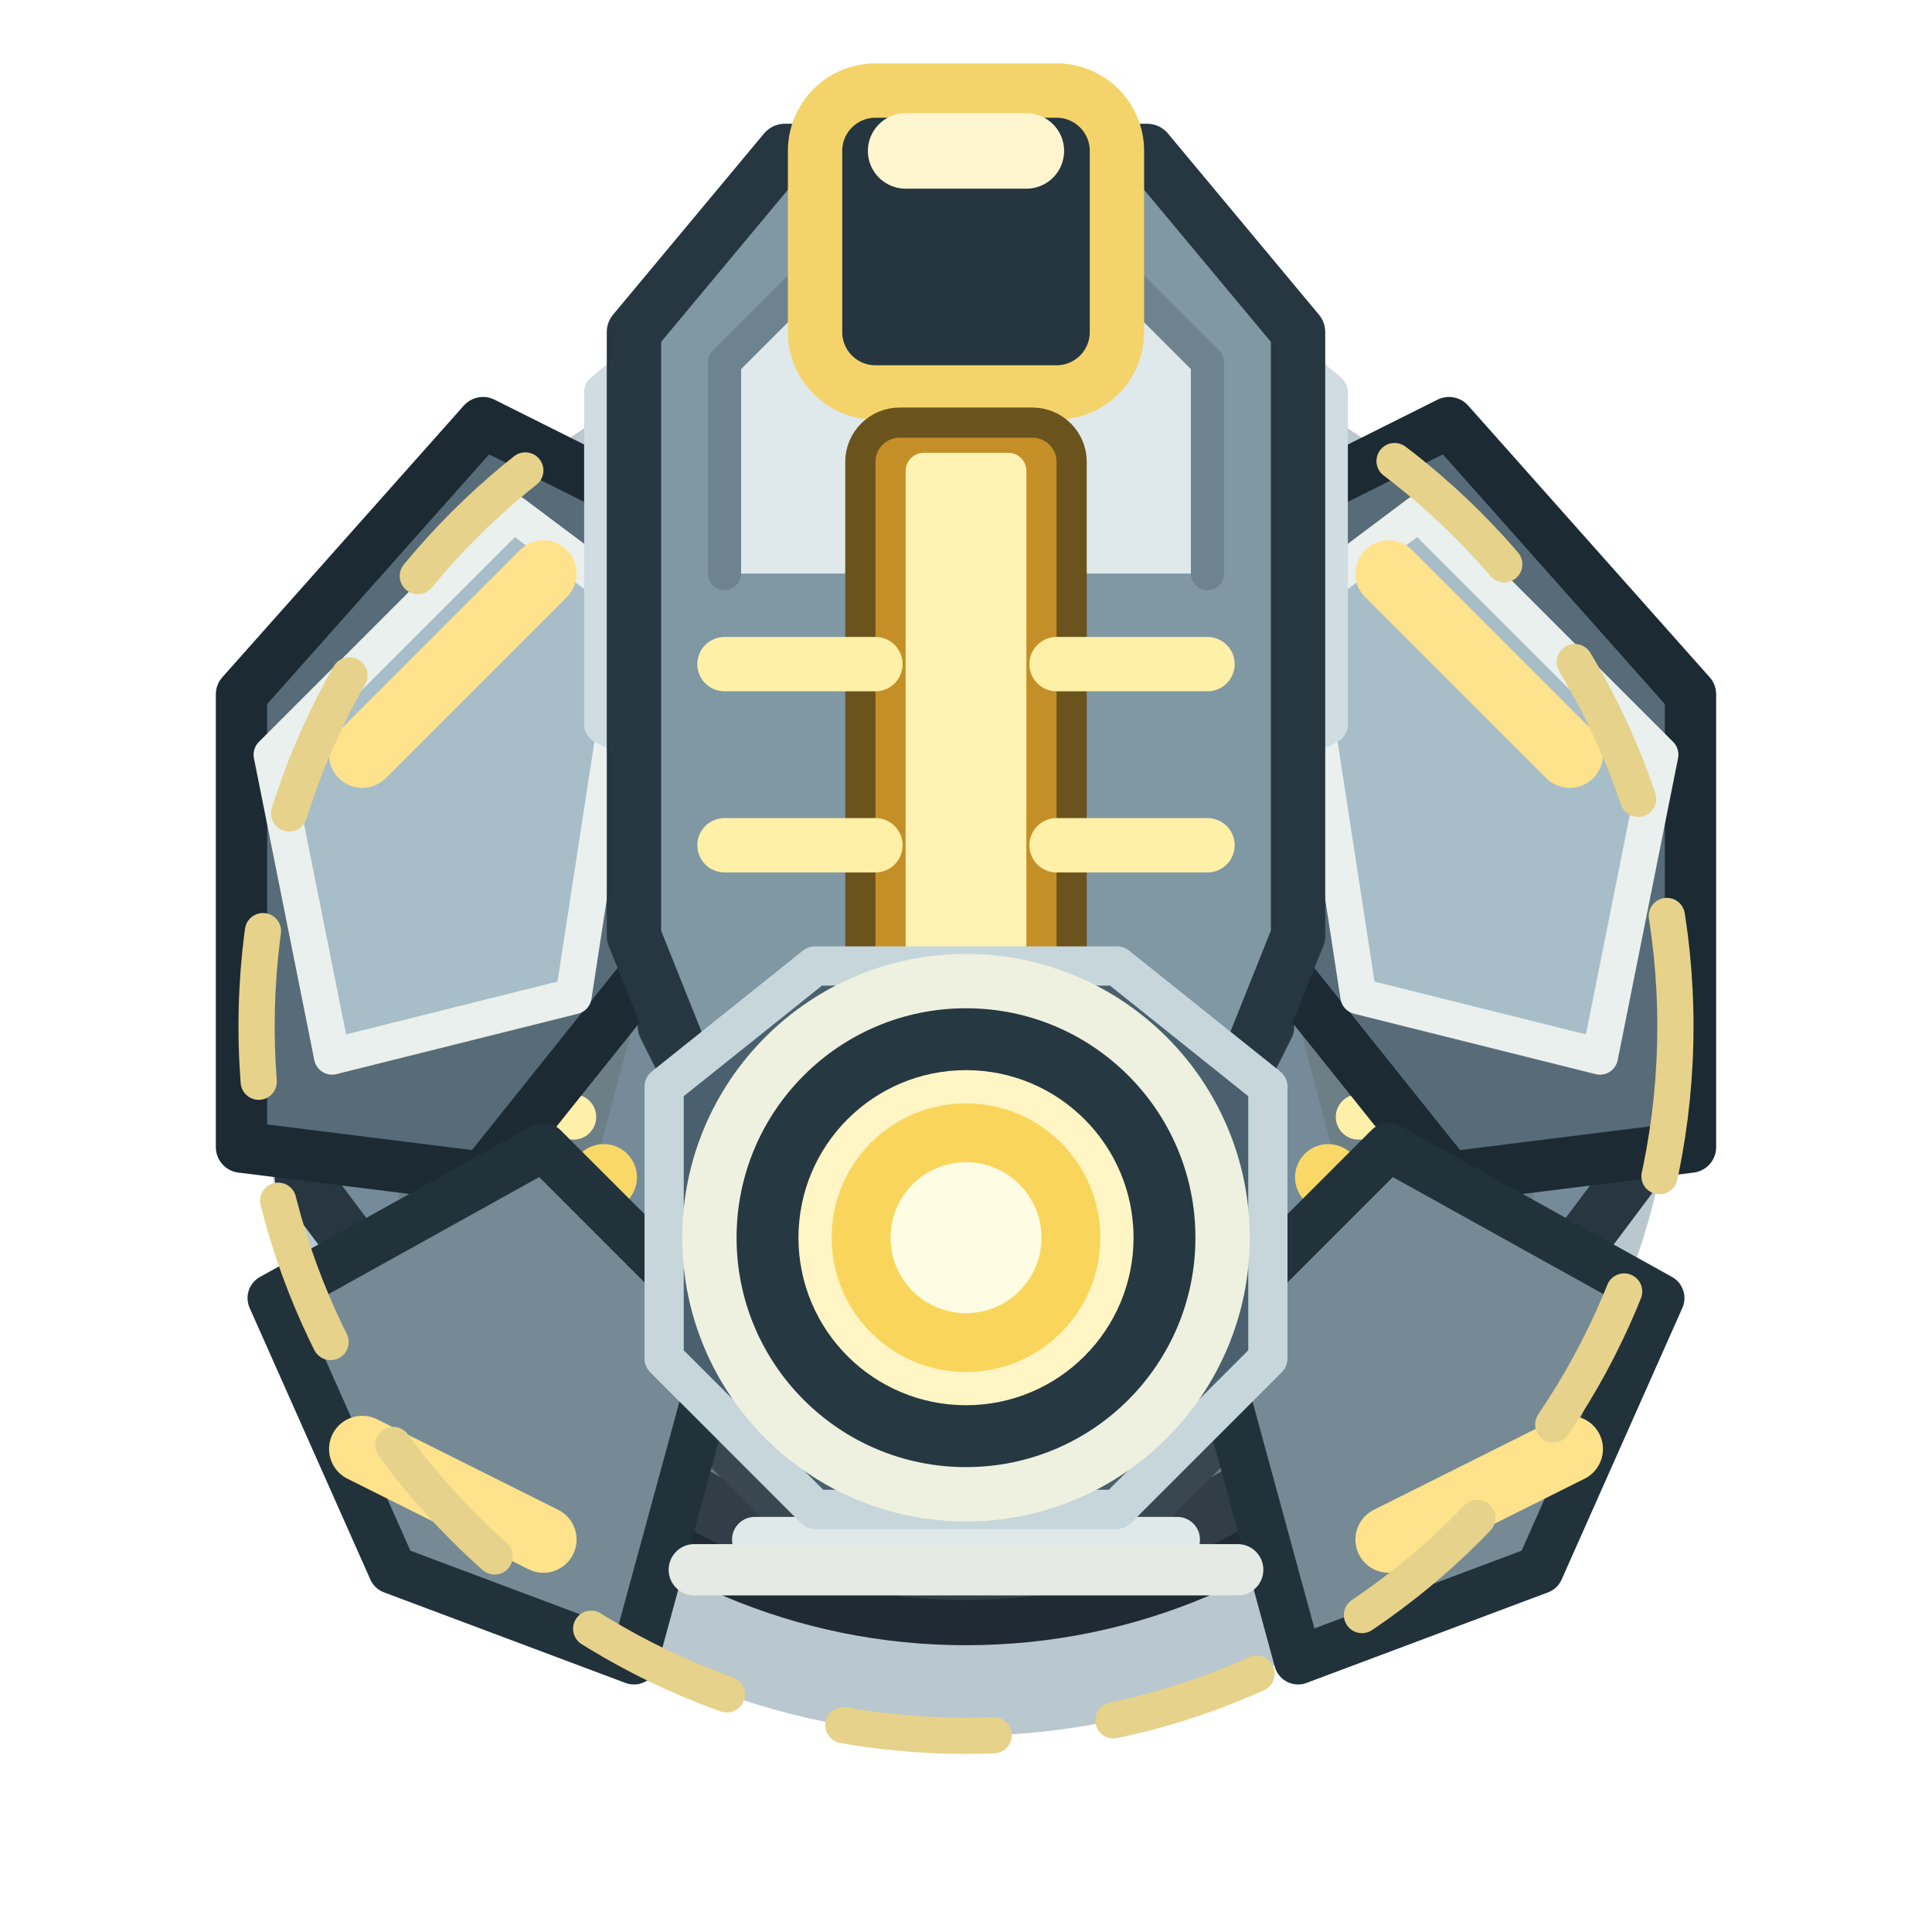
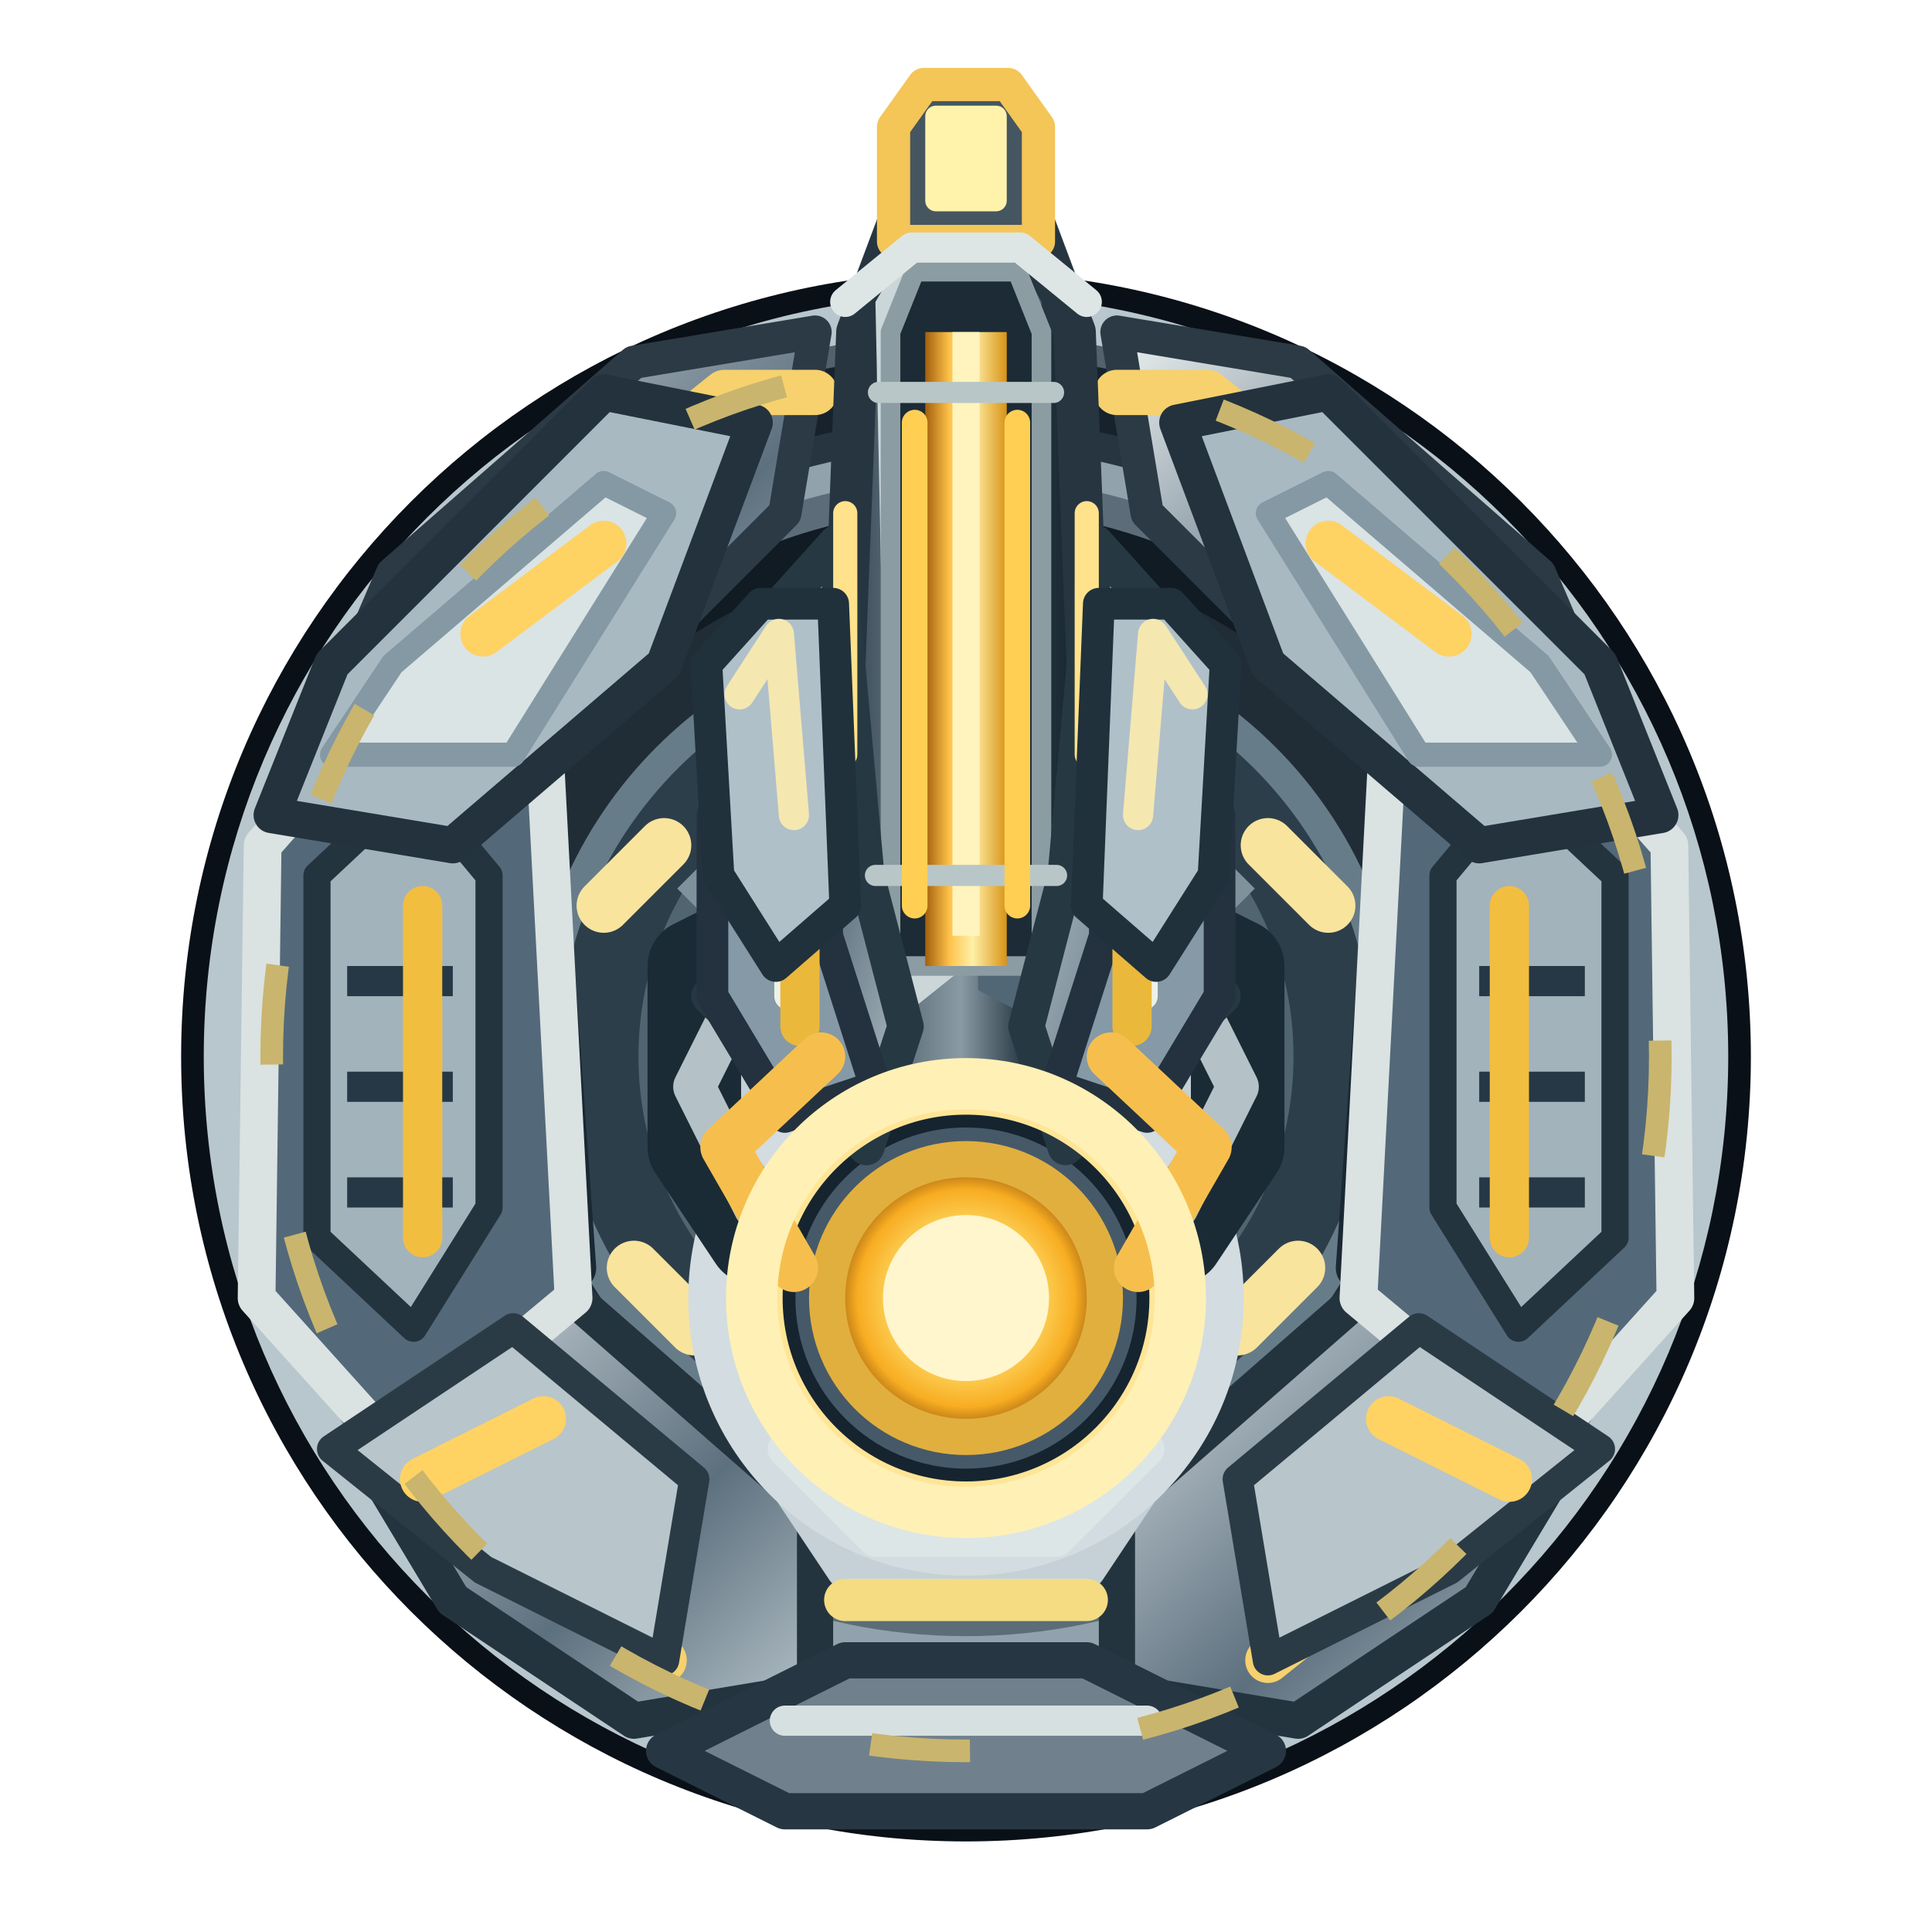
<svg xmlns="http://www.w3.org/2000/svg" width="64" height="64" viewBox="0 0 64 64">
-   <circle cx="32" cy="34" r="22" fill="#202a34" stroke="#b9c7ce" stroke-width="3" />
-   <circle cx="32" cy="34" r="18" fill="#667580" stroke="#313e48" stroke-width="2" />
-   <path d="M14 27l6-6 7 6-3 12-6 6-5-8z M50 27l-6-6-7 6 3 12 6 6 5-8z" fill="#93a1ac" stroke="#3c4954" stroke-width="1.5" />
-   <path d="M15 31l5-5 3 4-2 7-5 3z M49 31l-5-5-3 4 2 7 5 3z" fill="#d2dce0" />
-   <path d="M18 42l8 8h12l8-8-5-5H23z" fill="#8796a1" stroke="#394750" stroke-width="1.5" />
-   <path d="M26 48h12l3-4H23z" fill="#d8e1e4" />
-   <path d="M23 35V12L29 5h6l6 7v23l-9 8z" fill="#c4d0d6" stroke="#35424c" stroke-width="2" stroke-linejoin="round" />
-   <path d="M26 13l5-6v29l-5-4z" fill="#ecf1f2" />
-   <path d="M37 10l2 4v18l-6 4V7z" fill="#788a97" />
-   <path d="M29 13V7h6v6z" fill="#f5d95b" stroke="#6c601f" stroke-width="1" />
-   <path d="M30 4h4l2 5h-8z" fill="#fff1a1" stroke="#d8a928" stroke-width="1" />
-   <rect x="29.5" y="14" width="5" height="17" rx="1" fill="#e1aa22" />
-   <rect x="30.5" y="15" width="3" height="14" rx="0.5" fill="#fff2a3" />
-   <path d="M23 20h4v3h-4z M37 20h4v3h-4z M25 35l7 5 7-5" fill="#f1c843" stroke="#70571e" stroke-width="1" />
-   <circle cx="32" cy="41" r="5" fill="#37444f" stroke="#d2dde1" stroke-width="1.5" />
-   <circle cx="32" cy="41" r="2.7" fill="#f1cd49" />
-   <circle cx="32" cy="41" r="1.2" fill="#fff5bd" />
-   <path d="M13 33h5M46 33h5" stroke="#ffda57" stroke-width="2" stroke-linecap="round" />
-   <g stroke-linejoin="round" stroke-linecap="round">
-     <path d="M11 25L19 17L26 22L24 40L16 47L10 39z M53 25L45 17L38 22L40 40L48 47L54 39z" fill="#758b99" stroke="#273640" stroke-width="1.8" />
-     <path d="M13 26l6-5 4 3-4 15-5 4z M51 26l-6-5-4 3 4 15 5 4z" fill="#dbe5e6" stroke="#6c7e86" stroke-width="1.2" />
-     <path d="M15 26l5-3M49 26l-5-3M15 43l5-4M49 43l-5-4" stroke="#f9d868" stroke-width="2.2" />
-     <path d="M12 33h7M45 33h7M12 37h7M45 37h7" stroke="#fff0a9" stroke-width="1.5" />
-     <path d="M21 17l7-7h8l7 7-3 7H24z" fill="#627984" stroke="#263742" stroke-width="1.5" />
-     <path d="M23 15l7-5h4l7 5" fill="none" stroke="#eed577" stroke-width="1.8" />
-     <path d="M22 34V12L28 5H36L42 12V34L39 40H25z" fill="#7b919e" stroke="#293942" stroke-width="1.75" />
-     <path d="M25 17V11l5-5h4l5 5v6" fill="#dde8e9" stroke="#899fa7" stroke-width="1.1" />
-     <rect x="28" y="4" width="8" height="10" rx="2" fill="#2f404b" stroke="#ffdf70" stroke-width="1.8" />
-     <path d="M30 6h4" stroke="#fff6ca" stroke-width="2.8" />
-     <rect x="29" y="15" width="6" height="19" rx="1.3" fill="#e8b83c" stroke="#705a21" stroke-width=".9" />
-     <rect x="30" y="16" width="4" height="17" rx=".8" fill="#fff2b2" />
-     <path d="M23 22h6M35 22h6M23 27h6M35 27h6" stroke="#f2d67e" stroke-width="1.7" />
-     <circle cx="32" cy="41" r="8" fill="#334653" stroke="#d7e0e1" stroke-width="1.8" />
-     <circle cx="32" cy="41" r="4.5" fill="#f1c84b" stroke="#fff2aa" stroke-width="1.1" />
-     <circle cx="32" cy="41" r="2" fill="#fffbe3" />
-     <path d="M25 51h14" stroke="#dfe9e9" stroke-width="1.5" />
+   <defs>
+     <linearGradient id="silver" x1="0" y1="0" x2="1" y2="1">
+       <stop offset="0" stop-color="#edf2f1" />
+       <stop offset=".28" stop-color="#9eabb4" />
+       <stop offset=".6" stop-color="#5d707e" />
+       <stop offset="1" stop-color="#b8c5cb" />
+     </linearGradient>
+     <linearGradient id="edge" x1="0" y1="0" x2="1" y2="1">
+       <stop offset="0" stop-color="#d8e1e5" />
+       <stop offset=".52" stop-color="#82939e" />
+       <stop offset="1" stop-color="#485c69" />
+     </linearGradient>
+     <linearGradient id="darkRail" x1="0" y1="0" x2="1" y2="0">
+       <stop offset="0" stop-color="#2d3d4a" />
+       <stop offset=".48" stop-color="#899aa4" />
+       <stop offset=".72" stop-color="#273743" />
+       <stop offset="1" stop-color="#111f29" />
+     </linearGradient>
+     <linearGradient id="amber" x1="0" y1="0" x2="1" y2="0">
+       <stop offset="0" stop-color="#a45f0b" />
+       <stop offset=".3" stop-color="#ffc34b" />
+       <stop offset=".58" stop-color="#fff0a8" />
+       <stop offset="1" stop-color="#d89316" />
+     </linearGradient>
+     <radialGradient id="reactor">
+       <stop offset="0" stop-color="#fff7cc" />
+       <stop offset=".42" stop-color="#ffe373" />
+       <stop offset=".78" stop-color="#f8ad22" />
+       <stop offset="1" stop-color="#8b500c" />
+     </radialGradient>
+   </defs>
+   <g stroke-linejoin="round">
+     <circle cx="32" cy="35" r="26" fill="#0a1017" />
+     <circle cx="32" cy="35" r="24.6" fill="#53616d" stroke="#b8c6cd" stroke-width="1.3" />
+     <circle cx="32" cy="35" r="22.2" fill="#263540" stroke="#17222c" stroke-width="2.1" />
+     <circle cx="32" cy="35" r="19.7" fill="#5c6d79" stroke="#91a2ad" stroke-width="1" />
+     <circle cx="32" cy="35" r="17.4" fill="#202d37" stroke="#101b23" stroke-width="1.5" />
+     <circle cx="32" cy="35" r="14" fill="#2d3e4b" stroke="#677c89" stroke-width="1" />
+     <circle cx="32" cy="35" r="10.2" fill="#101c26" stroke="#516570" stroke-width="1.3" />
+     <path d="M10 26L13 19L21 12L27 11L26 17L17 26Z" fill="url(#silver)" stroke="#2c3a45" stroke-width="1.1" />
+     <path d="M54 26L51 19L43 12L37 11L38 17L47 26Z" fill="url(#silver)" stroke="#2c3a45" stroke-width="1.1" />
+     <path d="M9 29L13 25L18 28L19 42L14 46L9 42Z" fill="url(#edge)" stroke="#192832" stroke-width="1.5" />
+     <path d="M55 29L51 25L46 28L45 42L50 46L55 42Z" fill="url(#edge)" stroke="#192832" stroke-width="1.5" />
+     <path d="M12 48L19 43L27 50L27 56L21 57L15 53Z" fill="url(#silver)" stroke="#24343f" stroke-width="1.2" />
+     <path d="M52 48L45 43L37 50L37 56L43 57L49 53Z" fill="url(#silver)" stroke="#24343f" stroke-width="1.2" />
+     <path d="M28 55H36L42 58L38 60H26L22 58Z" fill="#70818d" stroke="#263743" stroke-width="1.2" />
+     <path d="M12 29L14 27L17 30V41L14 44L12 41Z M52 29L50 27L47 30V41L50 44L52 41Z" fill="#394a57" />
+     <path d="M17 17L22 14M47 17L42 14M16 51L21 54M48 51L43 54" stroke="#e0eaec" stroke-width="1.1" stroke-linecap="round" />
+     <path d="M17 32V38M47 32V38" stroke="#152630" stroke-width="2.5" />
+     <path d="M16.5 34.8V38.1M47.5 34.8V38.1" stroke="#f4bf34" stroke-width="1.9" stroke-linecap="round" />
+     <path d="M21 19L23 17M43 19L41 17M20 50L22 52M44 50L42 52" stroke="#ffcd59" stroke-width="1.4" stroke-linecap="round" />
+     <path d="M28 13H36M26 57H38" stroke="#d7e0e0" stroke-width="1" stroke-linecap="round" />
+     <path d="M23 30L25 28M41 30L39 28M23 43L25 45M41 43L39 45" stroke="#7f929c" stroke-width="1.6" />
+     <circle cx="32" cy="35" r="7.2" fill="#293946" stroke="#c5d0d5" stroke-width="1.1" />
+     <circle cx="32" cy="35" r="4.5" fill="#182731" stroke="#8197a2" stroke-width="1" />
+   </g>
+   <g stroke-linejoin="round">
+     <path d="M8.7 28L14 22L18 24L19 43L13 48L8.5 43Z M55.3 28L50 22L46 24L45 43L51 48L55.5 43Z" fill="#536979" stroke="#dae2e2" stroke-width="1.25" />
+     <path d="M10.5 29L13.7 26L16.2 29V40L13.7 44L10.5 41Z M53.5 29L50.3 26L47.8 29V40L50.3 44L53.5 41Z" fill="#a2b3bc" stroke="#24343f" stroke-width=".9" />
+     <path d="M11.5 32.5H15M11.5 36H15M11.5 39.5H15M49 32.5H52.5M49 36H52.5M49 39.5H52.5" stroke="#263846" stroke-width="1" />
+     <path d="M14 30V41M50 30V41" stroke="#f2be40" stroke-width="1.3" stroke-linecap="round" />
+     <path d="M19 17L24 13H27M45 17L40 13H37M17 51L22 55M47 51L42 55" fill="none" stroke="#f6d16d" stroke-width="1.5" stroke-linecap="round" />
+   </g>
+   <g stroke-linejoin="round">
+     <path d="M11 22L20 13L25 14L22 22L15 28L9 27Z M53 22L44 13L39 14L42 22L49 28L55 27Z" fill="#a8b9c2" stroke="#23323d" stroke-width="1.2" />
+     <path d="M13 22L20 16L22 17L17 25L11 25Z M51 22L44 16L42 17L47 25L53 25Z" fill="#dae4e5" stroke="#8599a4" stroke-width=".8" />
+     <path d="M11 48L17 44L23 49L22 55L16 52Z M53 48L47 44L41 49L42 55L48 52Z" fill="#b8c5cb" stroke="#2b3b46" stroke-width="1" />
+     <path d="M14 49L18 47M50 49L46 47M16 21L20 18M48 21L44 18" stroke="#ffd264" stroke-width="1.5" stroke-linecap="round" />
+     <circle cx="32" cy="35" r="23" fill="none" stroke="#c9b56d" stroke-width=".75" stroke-dasharray="3.3 5.7" />
+     <path d="M20 30L22 28M44 30L42 28M21 42L23 44M43 42L41 44" stroke="#f8e49d" stroke-width="1.8" stroke-linecap="round" />
  </g>
  <g stroke-linejoin="round" stroke-linecap="round">
-     <path d="M8 23L16 14L24 18L24 29L16 39L8 38Z M56 23L48 14L40 18L40 29L48 39L56 38Z" fill="#576b78" stroke="#1c2a34" stroke-width="1.7" />
-     <path d="M9 25L17 17L21 20L19 33L11 35Z M55 25L47 17L43 20L45 33L53 35Z" fill="#a7bdc8" stroke="#e9f0ed" stroke-width="1.2" />
-     <path d="M9 43L18 38L24 44L21 55L13 52Z M55 43L46 38L40 44L43 55L51 52Z" fill="#758a95" stroke="#21323b" stroke-width="1.6" />
-     <path d="M12 25L18 19M52 25L46 19M12 48L18 51M52 48L46 51" stroke="#ffe28c" stroke-width="2.2" />
-     <circle cx="32" cy="34" r="23.5" fill="none" stroke="#e6d28a" stroke-width="1.2" stroke-dasharray="5 4" />
-     <path d="M20 13L26 8H38L44 13V24L40 26H24L20 24Z" fill="#435965" stroke="#cfdce2" stroke-width="1.3" />
-     <path d="M23 14L28 10H36L41 14" stroke="#fff1b5" stroke-width="1.8" fill="none" />
-     <path d="M21 31V11L26 5H38L43 11V31L39 41H25Z" fill="#8097a4" stroke="#263742" stroke-width="1.8" />
-     <path d="M24 19V12L29 7H35L40 12V19" fill="#dfe8eb" stroke="#6d838f" stroke-width="1.1" />
-     <rect x="27" y="3" width="10" height="10" rx="2" fill="#253641" stroke="#f4d46a" stroke-width="1.8" />
-     <path d="M30 5H34" stroke="#fff6cf" stroke-width="2.5" />
-     <rect x="28.5" y="14" width="7" height="21" rx="1.3" fill="#c58f27" stroke="#6b531e" stroke-width="1" />
-     <rect x="30" y="15" width="4" height="19" rx=".6" fill="#fff2b3" />
-     <path d="M24 22H29M35 22H40M24 28H29M35 28H40" stroke="#fff0a7" stroke-width="1.8" />
-     <path d="M22 36L27 32H37L42 36L42 45L37 50H27L22 45Z" fill="#4a606e" stroke="#c6d6db" stroke-width="1.3" />
-     <circle cx="32" cy="41" r="8.5" fill="#263842" stroke="#eef1df" stroke-width="1.8" />
-     <circle cx="32" cy="41" r="5" fill="#f9d65b" stroke="#fff5c5" stroke-width="1.1" />
-     <circle cx="32" cy="41" r="2.5" fill="#fffce4" />
-     <path d="M23 52H41" stroke="#e6eae5" stroke-width="1.7" />
+     <path d="M24 39L28 34H36L40 39V46L36 52H28L24 46Z" fill="#304451" stroke="#c5d1d6" stroke-width="1.25" />
+     <path d="M26 40L30 36H34L38 40V47L35 50H29L26 47Z" fill="#647780" stroke="#1b2b35" stroke-width="1" />
+     <circle cx="32" cy="43" r="8.5" fill="#1b2a34" stroke="#d2dce1" stroke-width="1.4" />
+     <circle cx="32" cy="43" r="6.2" fill="#465968" stroke="#15242f" stroke-width="1.1" />
+     <circle cx="32" cy="43" r="4.6" fill="url(#reactor)" stroke="#e1af3e" stroke-width="1.2" />
+     <circle cx="32" cy="43" r="2.25" fill="#fff0a5" />
+     <path d="M25 41L23 38L23 32L27 30L30 35M39 41L41 38L41 32L37 30L34 35" fill="none" stroke="#1b2b35" stroke-width="3.1" />
+     <path d="M25 40L23 36L25 32M39 40L41 36L39 32" fill="none" stroke="#b4c2c7" stroke-width="1.4" />
+     <path d="M27.6 31.5L28.4 11L29.9 7H34.1L35.6 11L36.4 31.5L34.5 36H29.5Z" fill="url(#darkRail)" stroke="#263540" stroke-width="1.4" />
+     <path d="M29 10L30.3 7.8H32V32L29.5 34Z" fill="#cbd6d9" />
+     <path d="M34.5 10L33.4 8H32.4V32.8L34.7 34Z" fill="#516775" />
+     <path d="M29.5 11L30.3 9H33.7L34.5 11V32H29.5Z" fill="#1c2b35" stroke="#8c9ca3" stroke-width=".65" />
+     <path d="M30.65 11H33.35V32H30.65Z" fill="url(#amber)" />
+     <path d="M31.55 11H32.45V31H31.55Z" fill="#fff3be" />
+     <path d="M27.7 18L25 21V31L23.5 33L28.7 38L30 34L28.7 29Z" fill="url(#silver)" stroke="#263943" stroke-width="1.2" />
+     <path d="M36.3 18L39 21V31L40.5 33L35.3 38L34 34L35.3 29Z" fill="url(#edge)" stroke="#263943" stroke-width="1.2" />
+     <path d="M26.6 22L27.8 21V30L25.7 32Z" fill="#dfe8e8" />
+     <path d="M37.4 22L36.2 21V30L38.3 32Z" fill="#718792" />
+     <path d="M26.6 33L28.3 35M37.4 33L35.7 35" stroke="#f6c34b" stroke-width="1.6" stroke-linecap="round" />
+     <path d="M29.6 8V4.2L30.6 2.8H33.4L34.4 4.2V8Z" fill="#465660" stroke="#f4c557" stroke-width="1.1" />
+     <rect x="30.65" y="3.5" width="2.7" height="3.5" rx=".35" fill="#fff3ac" />
+     <path d="M29.1 13H34.9M29 29H35" stroke="#b9c6c7" stroke-width=".7" />
+   </g>
+   <g stroke-linejoin="round" stroke-linecap="round">
+     <path d="M25.5 25L23.6 27V33L26 37L29 36L27.4 31V24Z M38.5 25L40.4 27V33L38 37L35 36L36.6 31V24Z" fill="#8599a6" stroke="#23323e" stroke-width="1.05" />
+     <path d="M24.8 29L26.1 28V33M39.2 29L37.9 28V33" fill="none" stroke="#eef1e6" stroke-width=".9" />
+     <path d="M26.5 28V34M37.5 28V34" stroke="#eab83b" stroke-width="1.3" stroke-linecap="round" />
+     <path d="M28 17V25M36 17V25" stroke="#ffe28b" stroke-width=".8" />
+     <circle cx="32" cy="43" r="6.7" fill="none" stroke="#ffe596" stroke-width="1.25" />
+     <path d="M26 48L29 51H35L38 48" fill="none" stroke="#dce6e6" stroke-width="1.15" />
+   </g>
+   <g stroke-linejoin="round" stroke-linecap="round">
+     <path d="M25.2 20L23.4 22L23.8 29L25.7 32L28 30L27.6 20Z M38.8 20L40.6 22L40.2 29L38.3 32L36 30L36.4 20Z" fill="#afc0c9" stroke="#20313c" stroke-width="1.05" />
+     <path d="M24.5 23L25.8 21L26.3 27M39.5 23L38.2 21L37.7 27" fill="none" stroke="#f5e7b0" stroke-width="1" />
+     <path d="M27.2 35L24 38L26.3 42M36.8 35L40 38L37.7 42" fill="none" stroke="#f6bf4d" stroke-width="1.6" />
+     <path d="M30.3 14V30M33.7 14V30" stroke="#ffcf54" stroke-width=".85" />
+     <path d="M28 10L30.2 8.2H33.8L36 10" fill="none" stroke="#dde6e4" stroke-width="1" />
+     <circle cx="32" cy="43" r="7.1" fill="none" stroke="#fff0b5" stroke-width="1.7" />
+     <circle cx="32" cy="43" r="2.75" fill="#fff6cd" />
+     <path d="M28 53H36" stroke="#f5dc82" stroke-width="1.4" stroke-linecap="round" />
  </g>
</svg>
